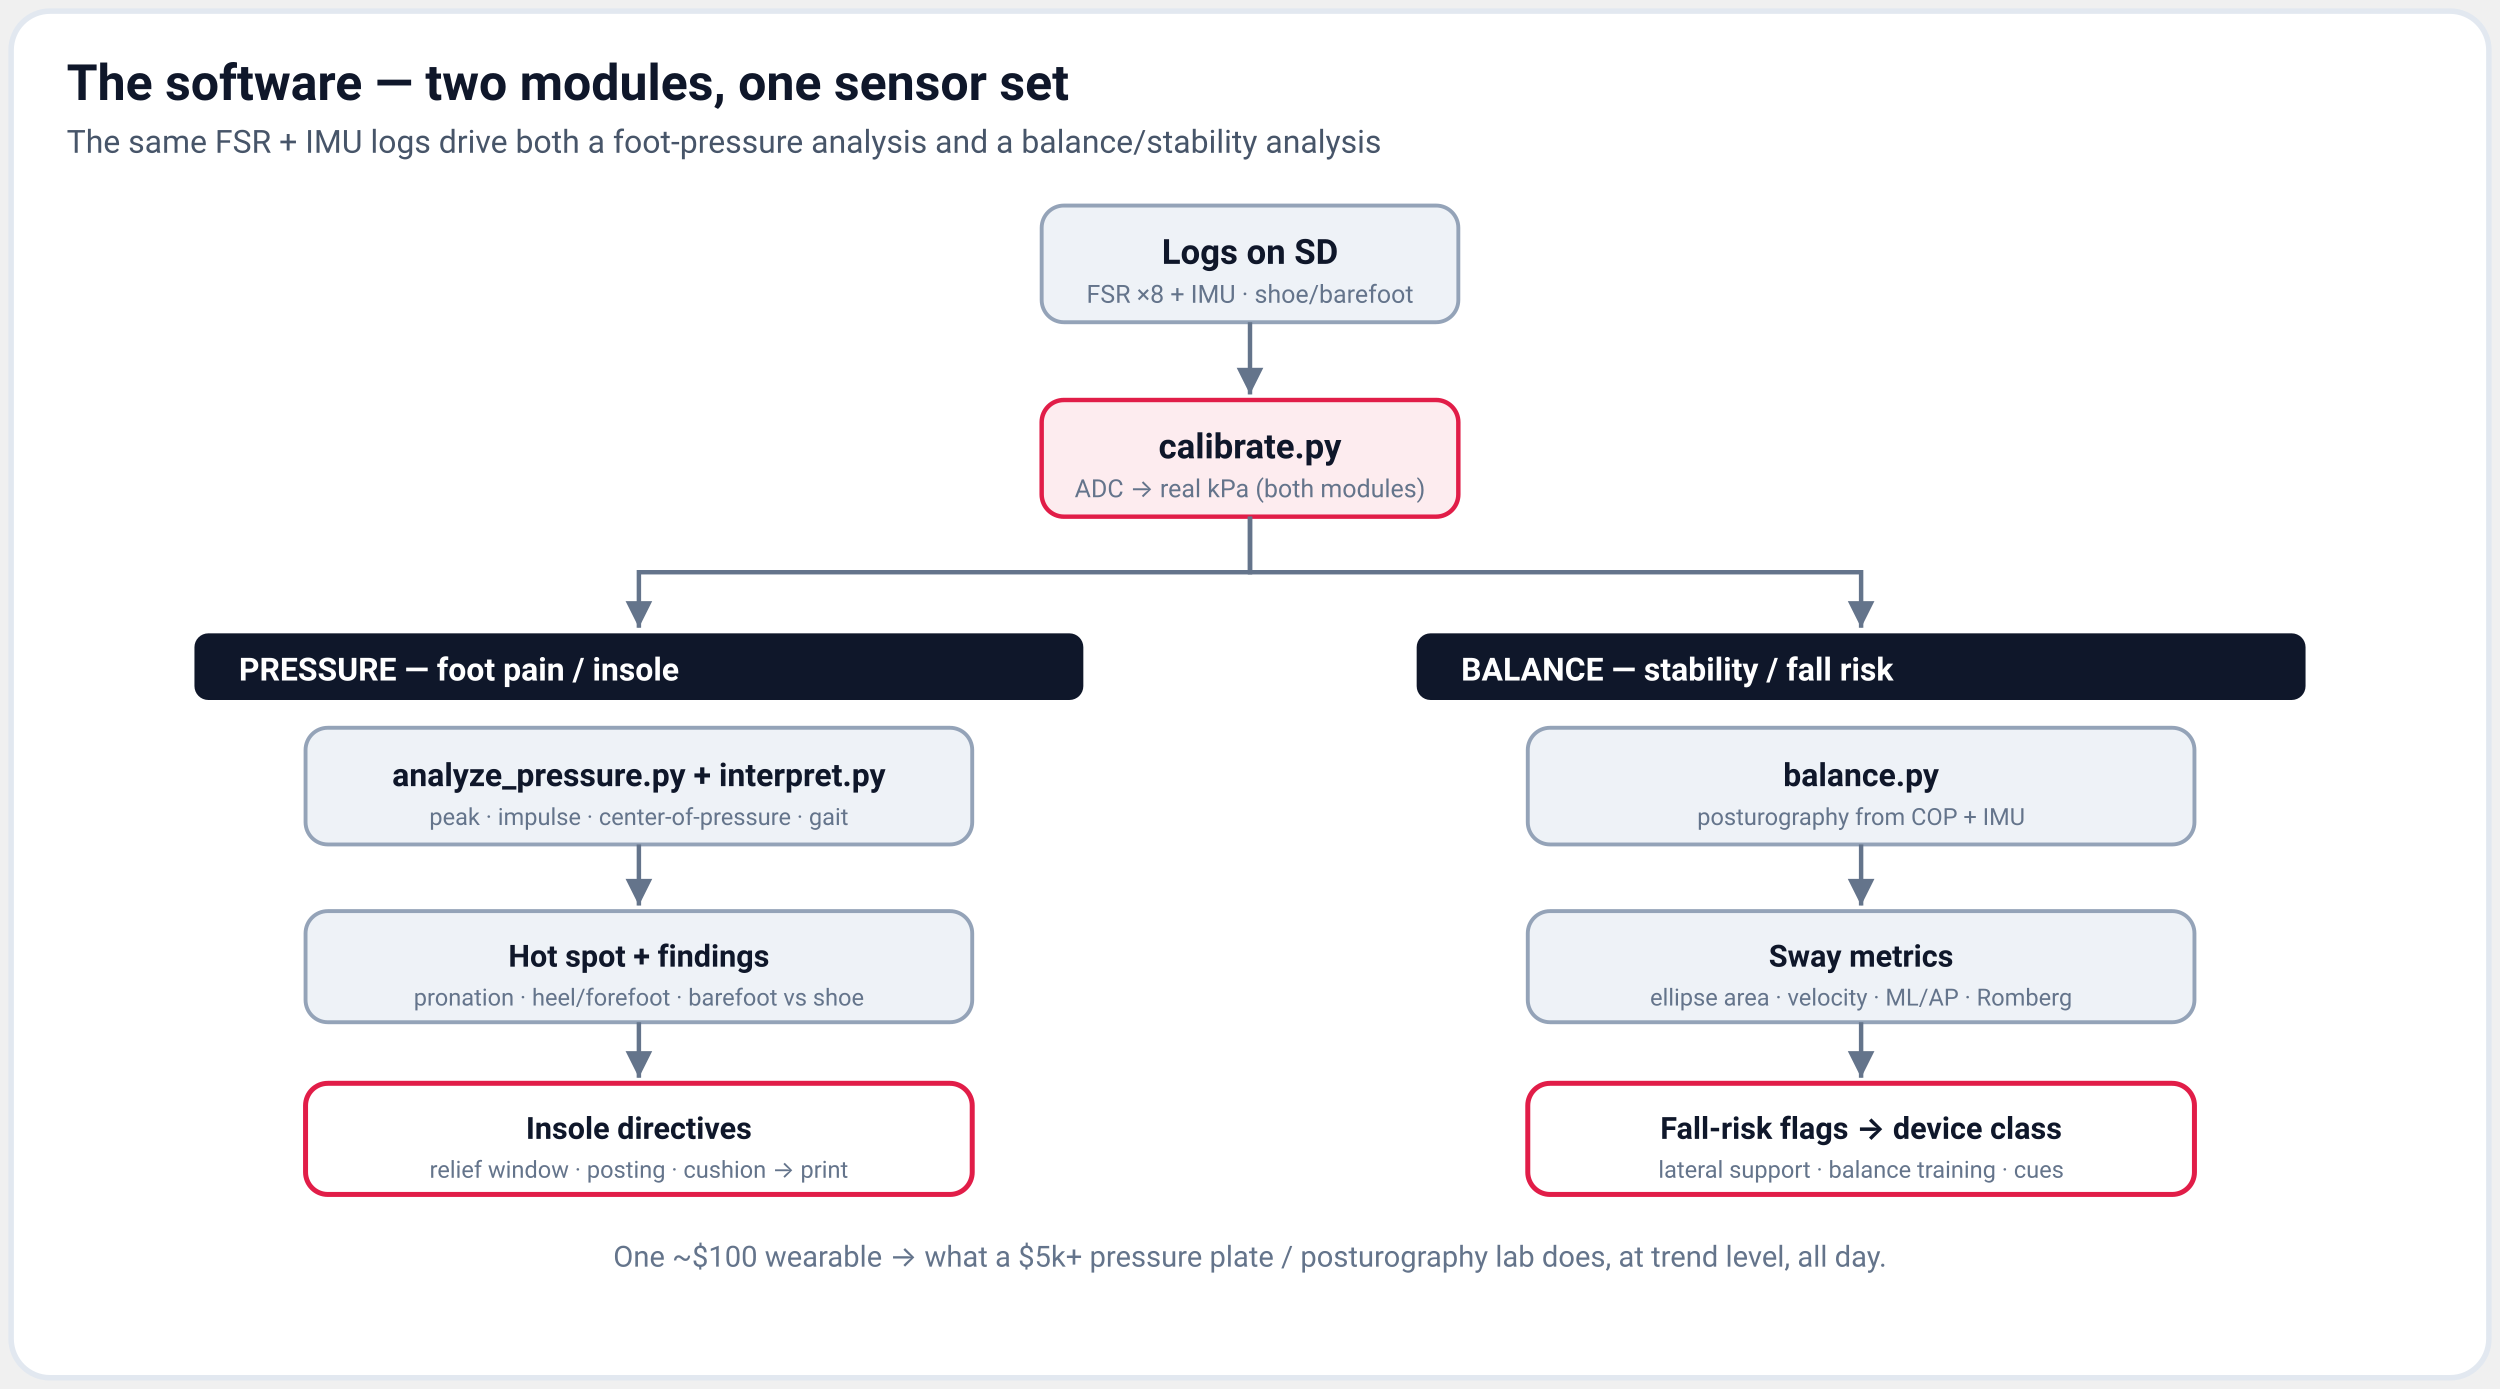
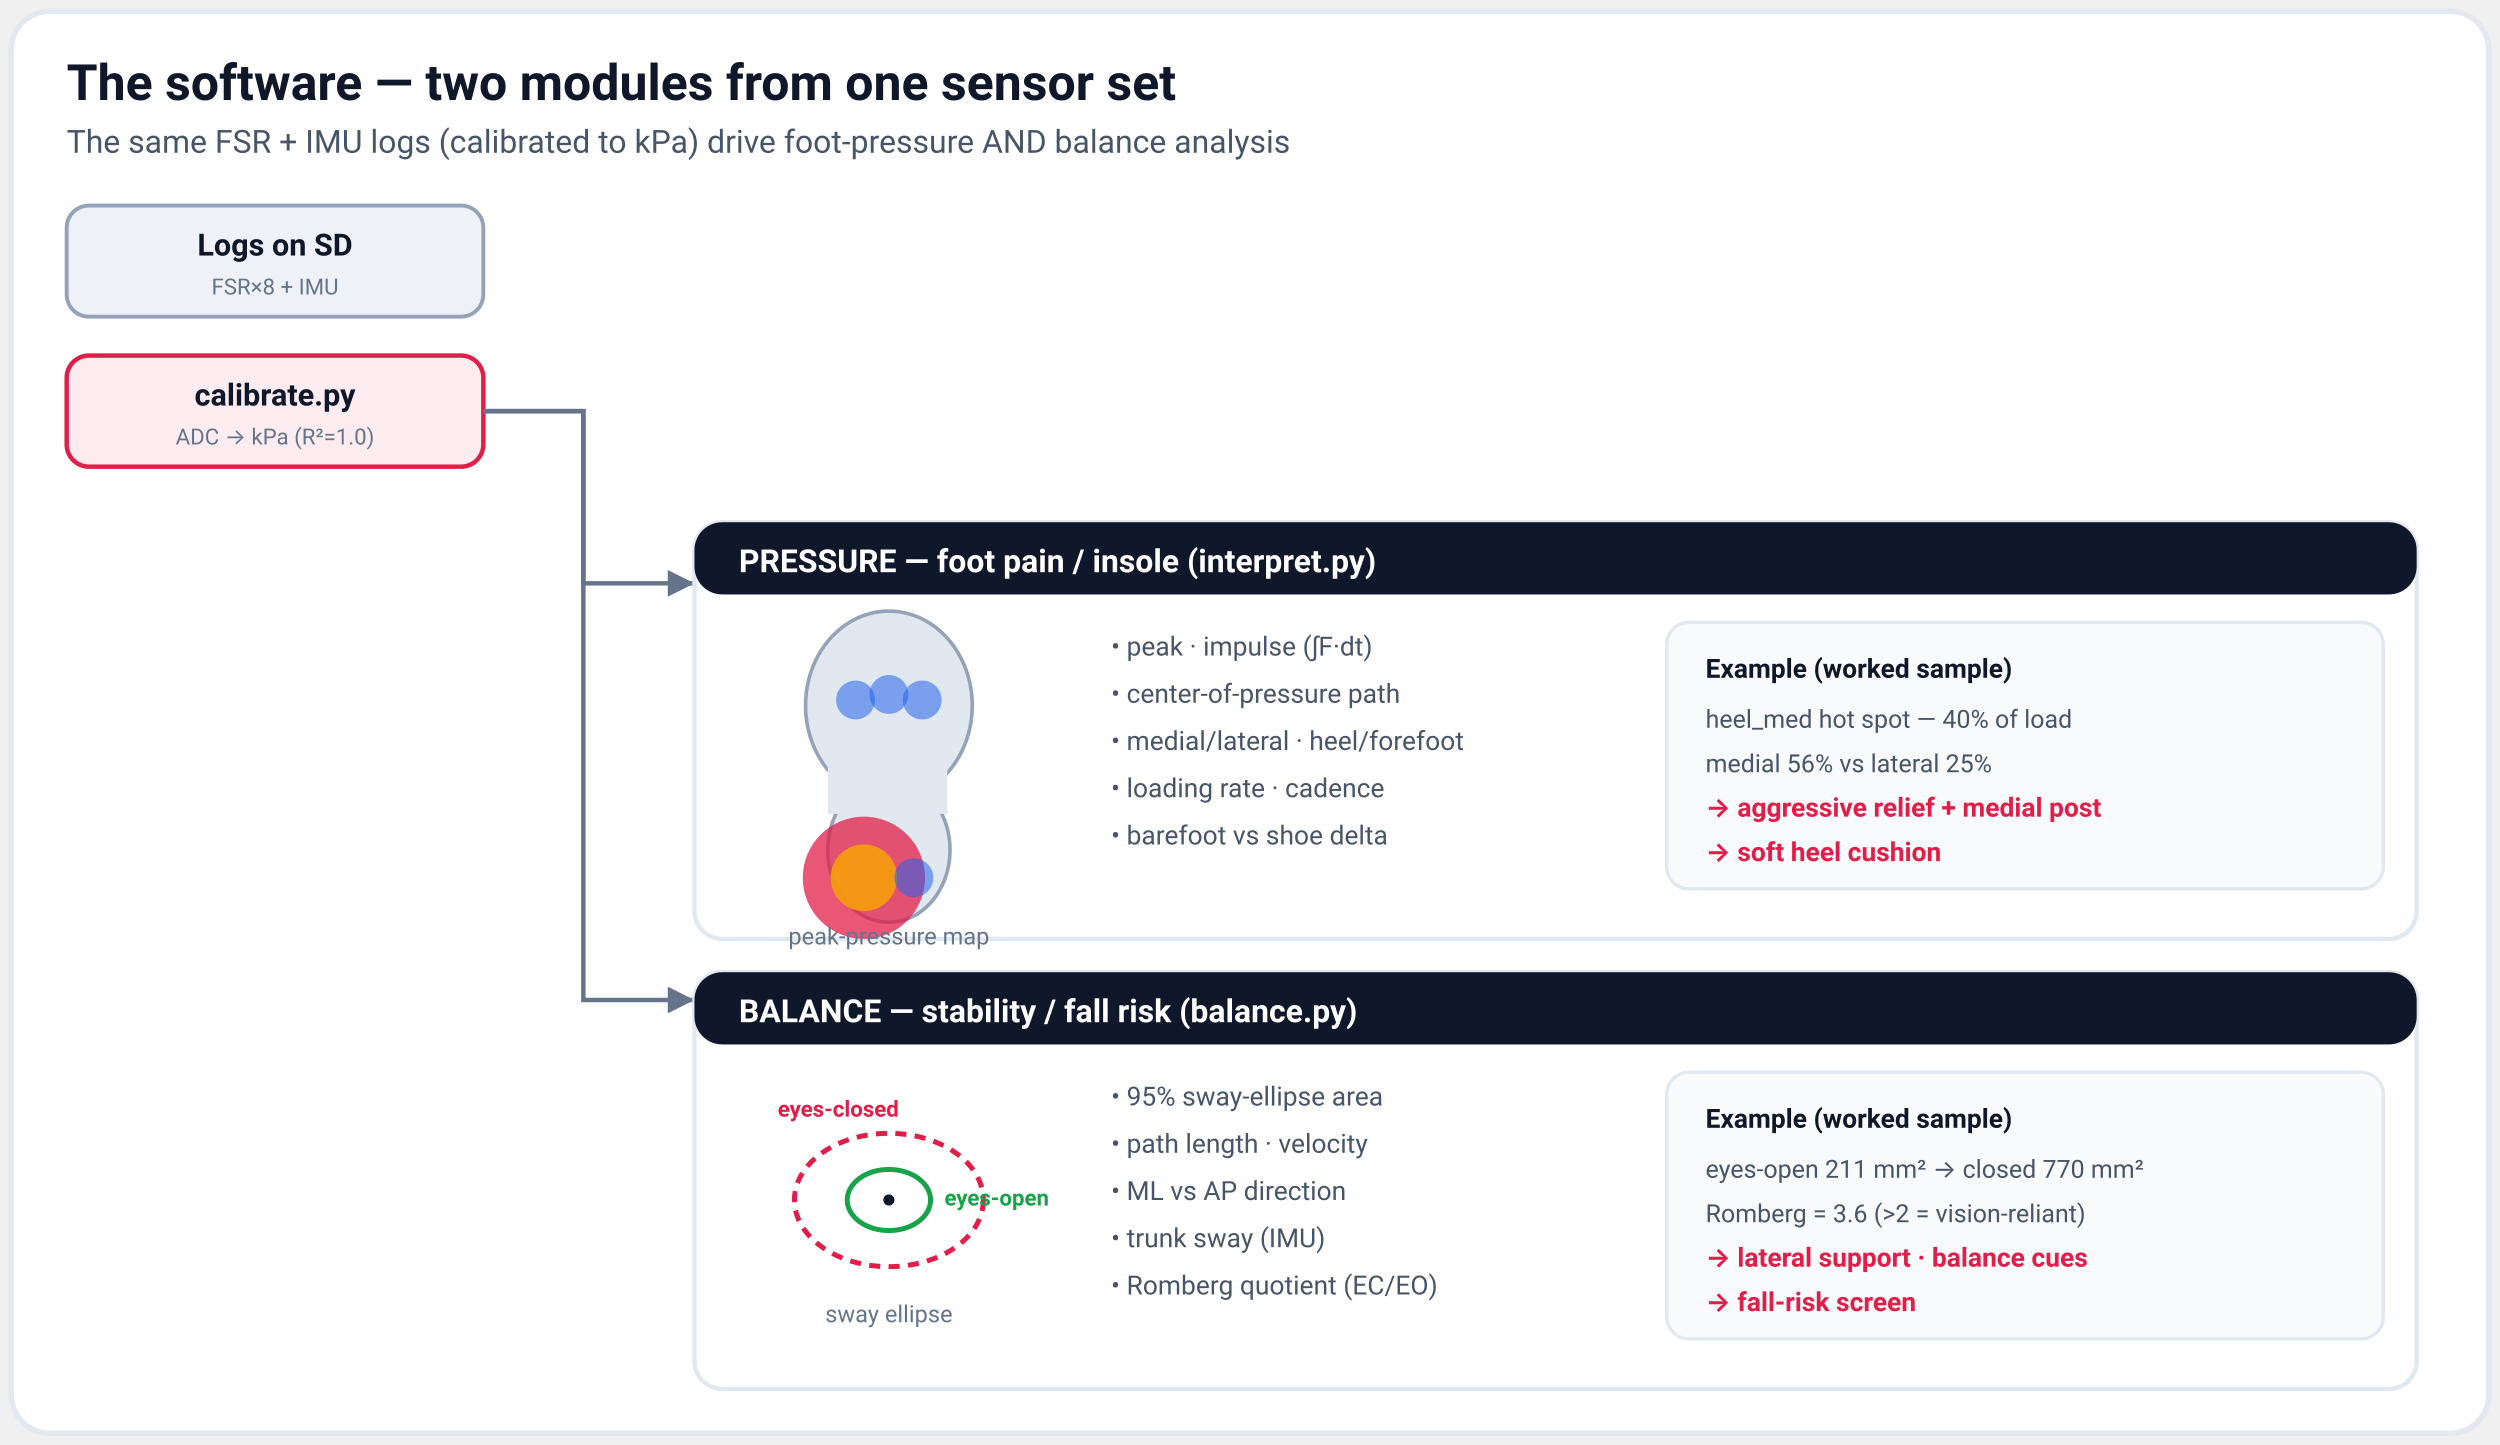
- <svg xmlns="http://www.w3.org/2000/svg" viewBox="0 0 900 500" role="img" font-family="ui-sans-serif, system-ui, -apple-system, Segoe UI, Roboto, sans-serif">
-   <rect x="4" y="4" width="892" height="492" rx="14" fill="#ffffff" stroke="#e2e8f0" stroke-width="2" />
-   <text x="24" y="36" font-size="18" font-weight="700" fill="#0f172a">The software — two modules, one sensor set</text>
-   <text x="24" y="55" font-size="11.5" fill="#475569">The same FSR + IMU logs drive both a foot-pressure analysis and a balance/stability analysis</text>
+ <svg xmlns="http://www.w3.org/2000/svg" viewBox="0 0 900 520" role="img" font-family="ui-sans-serif, system-ui, -apple-system, Segoe UI, Roboto, sans-serif">
  <defs>
-     <marker id="a" markerWidth="9" markerHeight="9" refX="6" refY="3" orient="auto">
+     <marker id="ar" markerWidth="9" markerHeight="9" refX="6" refY="3" orient="auto">
      <path d="M0,0 L6,3 L0,6 Z" fill="#64748b" />
    </marker>
+     <marker id="arr" markerWidth="9" markerHeight="9" refX="6" refY="3" orient="auto">
+       <path d="M0,0 L6,3 L0,6 Z" fill="#e11d48" />
+     </marker>
  </defs>
-   <rect x="375" y="74" width="150" height="42" rx="8" fill="#eef2f7" stroke="#94a3b8" stroke-width="1.4" />
-   <text x="450" y="95" font-size="12.5" font-weight="700" fill="#0f172a" text-anchor="middle">Logs on SD</text>
-   <text x="450" y="109" font-size="9" fill="#64748b" text-anchor="middle">FSR ×8 + IMU · shoe/barefoot</text>
-   <line x1="450" y1="116" x2="450" y2="142" stroke="#64748b" stroke-width="1.6" marker-end="url(#a)" />
-   <rect x="375" y="144" width="150" height="42" rx="8" fill="#fdecef" stroke="#e11d48" stroke-width="1.6" />
-   <text x="450" y="165" font-size="12.5" font-weight="700" fill="#0f172a" text-anchor="middle">calibrate.py</text>
-   <text x="450" y="179" font-size="9" fill="#64748b" text-anchor="middle">ADC → real kPa (both modules)</text>
-   <path d="M450 186 L450 206 L230 206 L230 226" fill="none" stroke="#64748b" stroke-width="1.6" marker-end="url(#a)" />
-   <path d="M450 186 L450 206 L670 206 L670 226" fill="none" stroke="#64748b" stroke-width="1.6" marker-end="url(#a)" />
-   <rect x="70" y="228" width="320" height="24" rx="5" fill="#0f172a" />
-   <text x="86" y="245" font-size="11.5" font-weight="700" fill="#ffffff">PRESSURE — foot pain / insole</text>
-   <rect x="110" y="262" width="240" height="42" rx="8" fill="#eef2f7" stroke="#94a3b8" stroke-width="1.4" />
-   <text x="230" y="283" font-size="11.5" font-weight="700" fill="#0f172a" text-anchor="middle">analyze_pressure.py + interpret.py</text>
-   <text x="230" y="297" font-size="8.5" fill="#64748b" text-anchor="middle">peak · impulse · center-of-pressure · gait</text>
-   <line x1="230" y1="304" x2="230" y2="326" stroke="#64748b" stroke-width="1.6" marker-end="url(#a)" />
-   <rect x="110" y="328" width="240" height="40" rx="8" fill="#eef2f7" stroke="#94a3b8" stroke-width="1.4" />
-   <text x="230" y="348" font-size="11" font-weight="700" fill="#0f172a" text-anchor="middle">Hot spot + findings</text>
-   <text x="230" y="362" font-size="8.5" fill="#64748b" text-anchor="middle">pronation · heel/forefoot · barefoot vs shoe</text>
-   <line x1="230" y1="368" x2="230" y2="388" stroke="#64748b" stroke-width="1.6" marker-end="url(#a)" />
-   <rect x="110" y="390" width="240" height="40" rx="8" fill="#ffffff" stroke="#e11d48" stroke-width="1.8" />
-   <text x="230" y="410" font-size="11" font-weight="700" fill="#0f172a" text-anchor="middle">Insole directives</text>
-   <text x="230" y="424" font-size="8.5" fill="#64748b" text-anchor="middle">relief window · posting · cushion → print</text>
-   <rect x="510" y="228" width="320" height="24" rx="5" fill="#0f172a" />
-   <text x="526" y="245" font-size="11.5" font-weight="700" fill="#ffffff">BALANCE — stability / fall risk</text>
-   <rect x="550" y="262" width="240" height="42" rx="8" fill="#eef2f7" stroke="#94a3b8" stroke-width="1.4" />
-   <text x="670" y="283" font-size="11.5" font-weight="700" fill="#0f172a" text-anchor="middle">balance.py</text>
-   <text x="670" y="297" font-size="8.5" fill="#64748b" text-anchor="middle">posturography from COP + IMU</text>
-   <line x1="670" y1="304" x2="670" y2="326" stroke="#64748b" stroke-width="1.6" marker-end="url(#a)" />
-   <rect x="550" y="328" width="240" height="40" rx="8" fill="#eef2f7" stroke="#94a3b8" stroke-width="1.4" />
-   <text x="670" y="348" font-size="11" font-weight="700" fill="#0f172a" text-anchor="middle">Sway metrics</text>
-   <text x="670" y="362" font-size="8.5" fill="#64748b" text-anchor="middle">ellipse area · velocity · ML/AP · Romberg</text>
-   <line x1="670" y1="368" x2="670" y2="388" stroke="#64748b" stroke-width="1.6" marker-end="url(#a)" />
-   <rect x="550" y="390" width="240" height="40" rx="8" fill="#ffffff" stroke="#e11d48" stroke-width="1.8" />
-   <text x="670" y="410" font-size="11" font-weight="700" fill="#0f172a" text-anchor="middle">Fall-risk flags → device class</text>
-   <text x="670" y="424" font-size="8.5" fill="#64748b" text-anchor="middle">lateral support · balance training · cues</text>
-   <text x="450" y="456" font-size="10.5" fill="#64748b" text-anchor="middle">One ~$100 wearable → what a $5k+ pressure plate / posturography lab does, at trend level, all day.</text>
+   <rect x="4" y="4" width="892" height="512" rx="14" fill="#ffffff" stroke="#e2e8f0" stroke-width="2" />
+   <text x="24" y="36" font-size="18" fill="#0f172a" font-weight="700" text-anchor="start">The software — two modules from one sensor set</text>
+   <text x="24" y="55" font-size="11.5" fill="#475569" font-weight="400" text-anchor="start">The same FSR + IMU logs (calibrated to kPa) drive foot-pressure AND balance analysis</text>
+   <rect x="24" y="74" width="150" height="40" rx="8" fill="#eef2f7" stroke="#94a3b8" stroke-width="1.4" />
+   <text x="99" y="92" font-size="11" fill="#0f172a" font-weight="700" text-anchor="middle">Logs on SD</text>
+   <text x="99" y="106" font-size="8" fill="#64748b" font-weight="400" text-anchor="middle">FSR×8 + IMU</text>
+   <rect x="24" y="128" width="150" height="40" rx="8" fill="#fdecef" stroke="#e11d48" stroke-width="1.6" />
+   <text x="99" y="146" font-size="11" fill="#0f172a" font-weight="700" text-anchor="middle">calibrate.py</text>
+   <text x="99" y="160" font-size="8" fill="#64748b" font-weight="400" text-anchor="middle">ADC → kPa (R²=1.0)</text>
+   <path d="M174 148 L210 148 L210 210 L250 210" fill="none" stroke="#64748b" stroke-width="1.6" marker-end="url(#ar)" />
+   <path d="M174 148 L210 148 L210 360 L250 360" fill="none" stroke="#64748b" stroke-width="1.6" marker-end="url(#ar)" />
+   <rect x="250" y="188" width="620" height="150" rx="10" fill="#ffffff" stroke="#e2e8f0" stroke-width="1.6" />
+   <rect x="250" y="188" width="620" height="26" rx="10" fill="#0f172a" />
+   <text x="266" y="206" font-size="11.5" fill="#ffffff" font-weight="700" text-anchor="start">PRESSURE — foot pain / insole  (interpret.py)</text>
+   <ellipse cx="320" cy="254" rx="30" ry="34" fill="#e2e8f0" stroke="#94a3b8" stroke-width="1.3" />
+   <ellipse cx="320" cy="306" rx="22" ry="26" fill="#e2e8f0" stroke="#94a3b8" stroke-width="1.3" />
+   <rect x="298" y="259" width="43" height="34" fill="#e2e8f0" />
+   <circle cx="311" cy="316" r="22" fill="#e11d48" opacity="0.75" />
+   <circle cx="311" cy="316" r="12" fill="#f59e0b" opacity="0.9" />
+   <circle cx="329" cy="316" r="7" fill="#2563eb" opacity="0.55" />
+   <circle cx="308" cy="252" r="7" fill="#2563eb" opacity="0.55" />
+   <circle cx="320" cy="250" r="7" fill="#2563eb" opacity="0.55" />
+   <circle cx="332" cy="252" r="7" fill="#2563eb" opacity="0.55" />
+   <text x="320" y="340" font-size="8.5" fill="#64748b" font-weight="400" text-anchor="middle">peak-pressure map</text>
+   <text x="400" y="236" font-size="9.5" fill="#475569" font-weight="400" text-anchor="start">• peak · impulse (∫F·dt)</text>
+   <text x="400" y="253" font-size="9.5" fill="#475569" font-weight="400" text-anchor="start">• center-of-pressure path</text>
+   <text x="400" y="270" font-size="9.5" fill="#475569" font-weight="400" text-anchor="start">• medial/lateral · heel/forefoot</text>
+   <text x="400" y="287" font-size="9.5" fill="#475569" font-weight="400" text-anchor="start">• loading rate · cadence</text>
+   <text x="400" y="304" font-size="9.5" fill="#475569" font-weight="400" text-anchor="start">• barefoot vs shoe delta</text>
+   <rect x="600" y="224" width="258" height="96" rx="8" fill="#f8fafc" stroke="#e2e8f0" stroke-width="1.2" />
+   <text x="614" y="244" font-size="9.5" fill="#0f172a" font-weight="700" text-anchor="start">Example (worked sample)</text>
+   <text x="614" y="262" font-size="9" fill="#475569" font-weight="400" text-anchor="start">heel_med hot spot — 40% of load</text>
+   <text x="614" y="278" font-size="9" fill="#475569" font-weight="400" text-anchor="start">medial 56% vs lateral 25%</text>
+   <text x="614" y="294" font-size="9.5" fill="#e11d48" font-weight="700" text-anchor="start">→ aggressive relief + medial post</text>
+   <text x="614" y="310" font-size="9.5" fill="#e11d48" font-weight="700" text-anchor="start">→ soft heel cushion</text>
+   <rect x="250" y="350" width="620" height="150" rx="10" fill="#ffffff" stroke="#e2e8f0" stroke-width="1.6" />
+   <rect x="250" y="350" width="620" height="26" rx="10" fill="#0f172a" />
+   <text x="266" y="368" font-size="11.5" fill="#ffffff" font-weight="700" text-anchor="start">BALANCE — stability / fall risk  (balance.py)</text>
+   <ellipse cx="320" cy="432" rx="34" ry="24" fill="none" stroke="#e11d48" stroke-width="1.8" stroke-dasharray="4 3" />
+   <ellipse cx="320" cy="432" rx="15" ry="11" fill="none" stroke="#16a34a" stroke-width="1.8" />
+   <circle cx="320" cy="432" r="2" fill="#0f172a" />
+   <text x="320" y="476" font-size="8.5" fill="#64748b" font-weight="400" text-anchor="middle">sway ellipse</text>
+   <text x="280" y="402" font-size="8" fill="#e11d48" font-weight="700" text-anchor="start">eyes-closed</text>
+   <text x="340" y="434" font-size="8" fill="#16a34a" font-weight="700" text-anchor="start">eyes-open</text>
+   <text x="400" y="398" font-size="9.5" fill="#475569" font-weight="400" text-anchor="start">• 95% sway-ellipse area</text>
+   <text x="400" y="415" font-size="9.5" fill="#475569" font-weight="400" text-anchor="start">• path length · velocity</text>
+   <text x="400" y="432" font-size="9.5" fill="#475569" font-weight="400" text-anchor="start">• ML vs AP direction</text>
+   <text x="400" y="449" font-size="9.5" fill="#475569" font-weight="400" text-anchor="start">• trunk sway (IMU)</text>
+   <text x="400" y="466" font-size="9.5" fill="#475569" font-weight="400" text-anchor="start">• Romberg quotient (EC/EO)</text>
+   <rect x="600" y="386" width="258" height="96" rx="8" fill="#f8fafc" stroke="#e2e8f0" stroke-width="1.2" />
+   <text x="614" y="406" font-size="9.5" fill="#0f172a" font-weight="700" text-anchor="start">Example (worked sample)</text>
+   <text x="614" y="424" font-size="9" fill="#475569" font-weight="400" text-anchor="start">eyes-open 211 mm² → closed 770 mm²</text>
+   <text x="614" y="440" font-size="9" fill="#475569" font-weight="400" text-anchor="start">Romberg = 3.6  (&gt;2 = vision-reliant)</text>
+   <text x="614" y="456" font-size="9.5" fill="#e11d48" font-weight="700" text-anchor="start">→ lateral support · balance cues</text>
+   <text x="614" y="472" font-size="9.5" fill="#e11d48" font-weight="700" text-anchor="start">→ fall-risk screen</text>
</svg>
